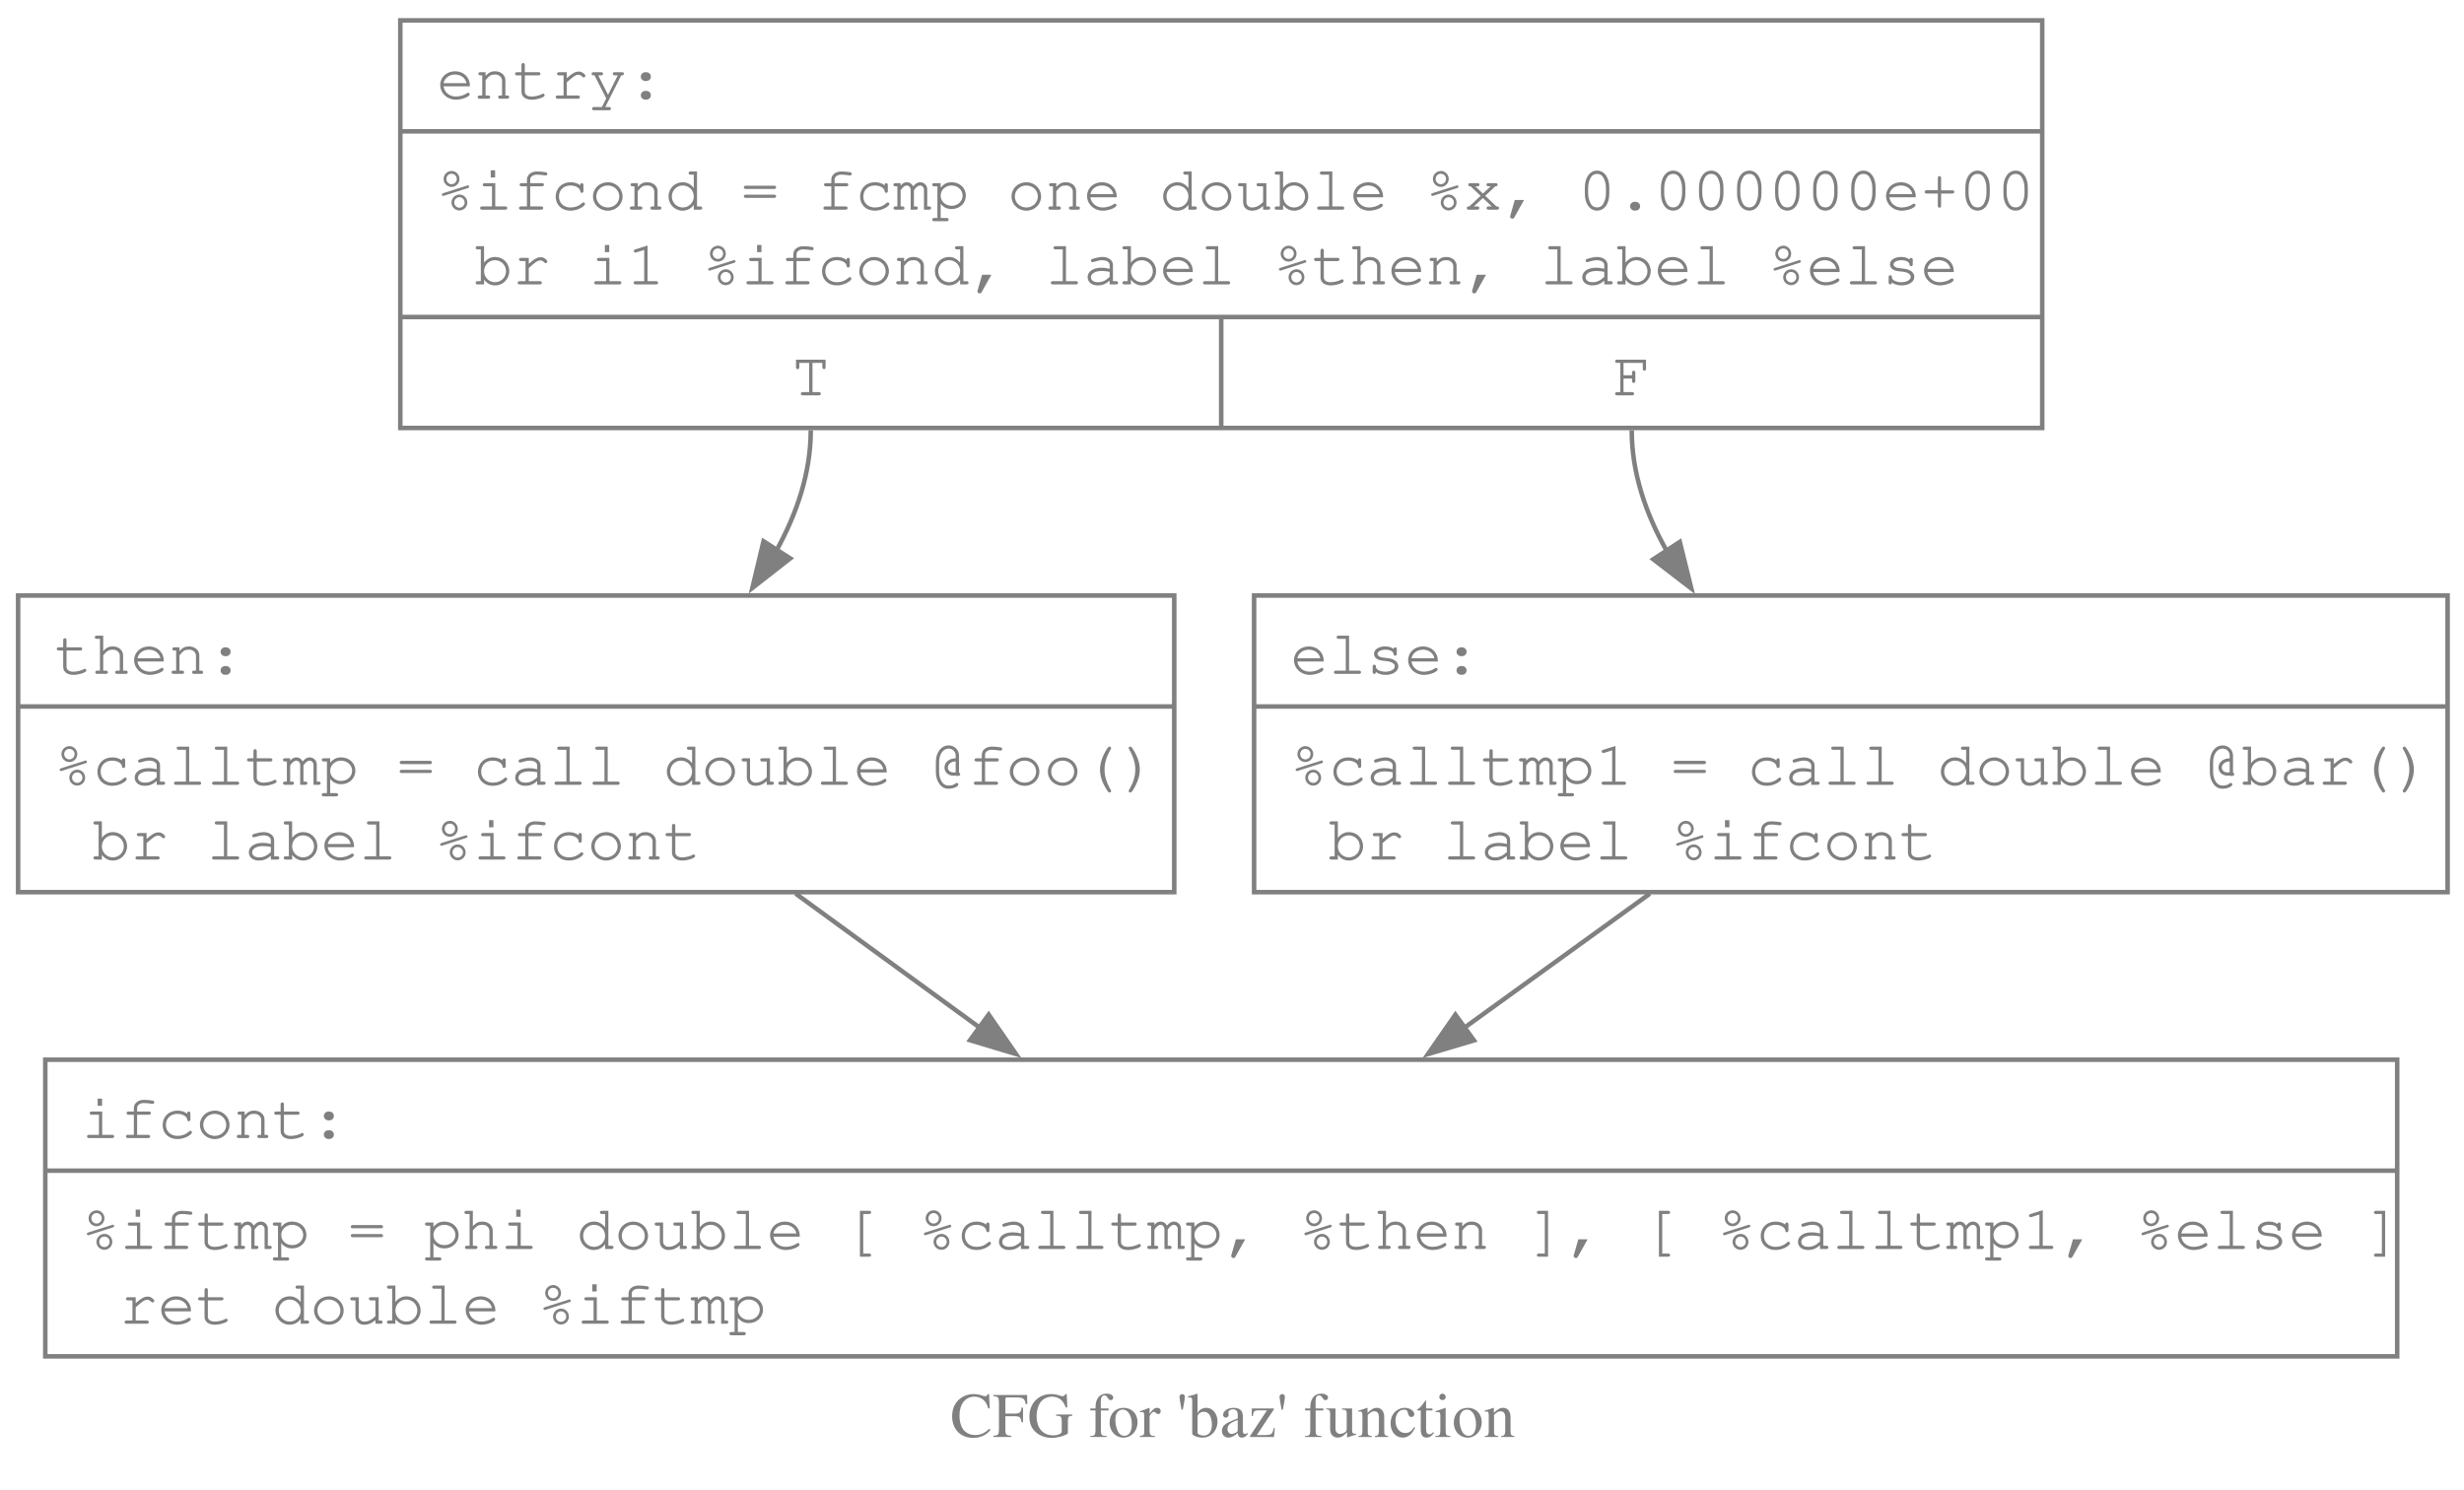
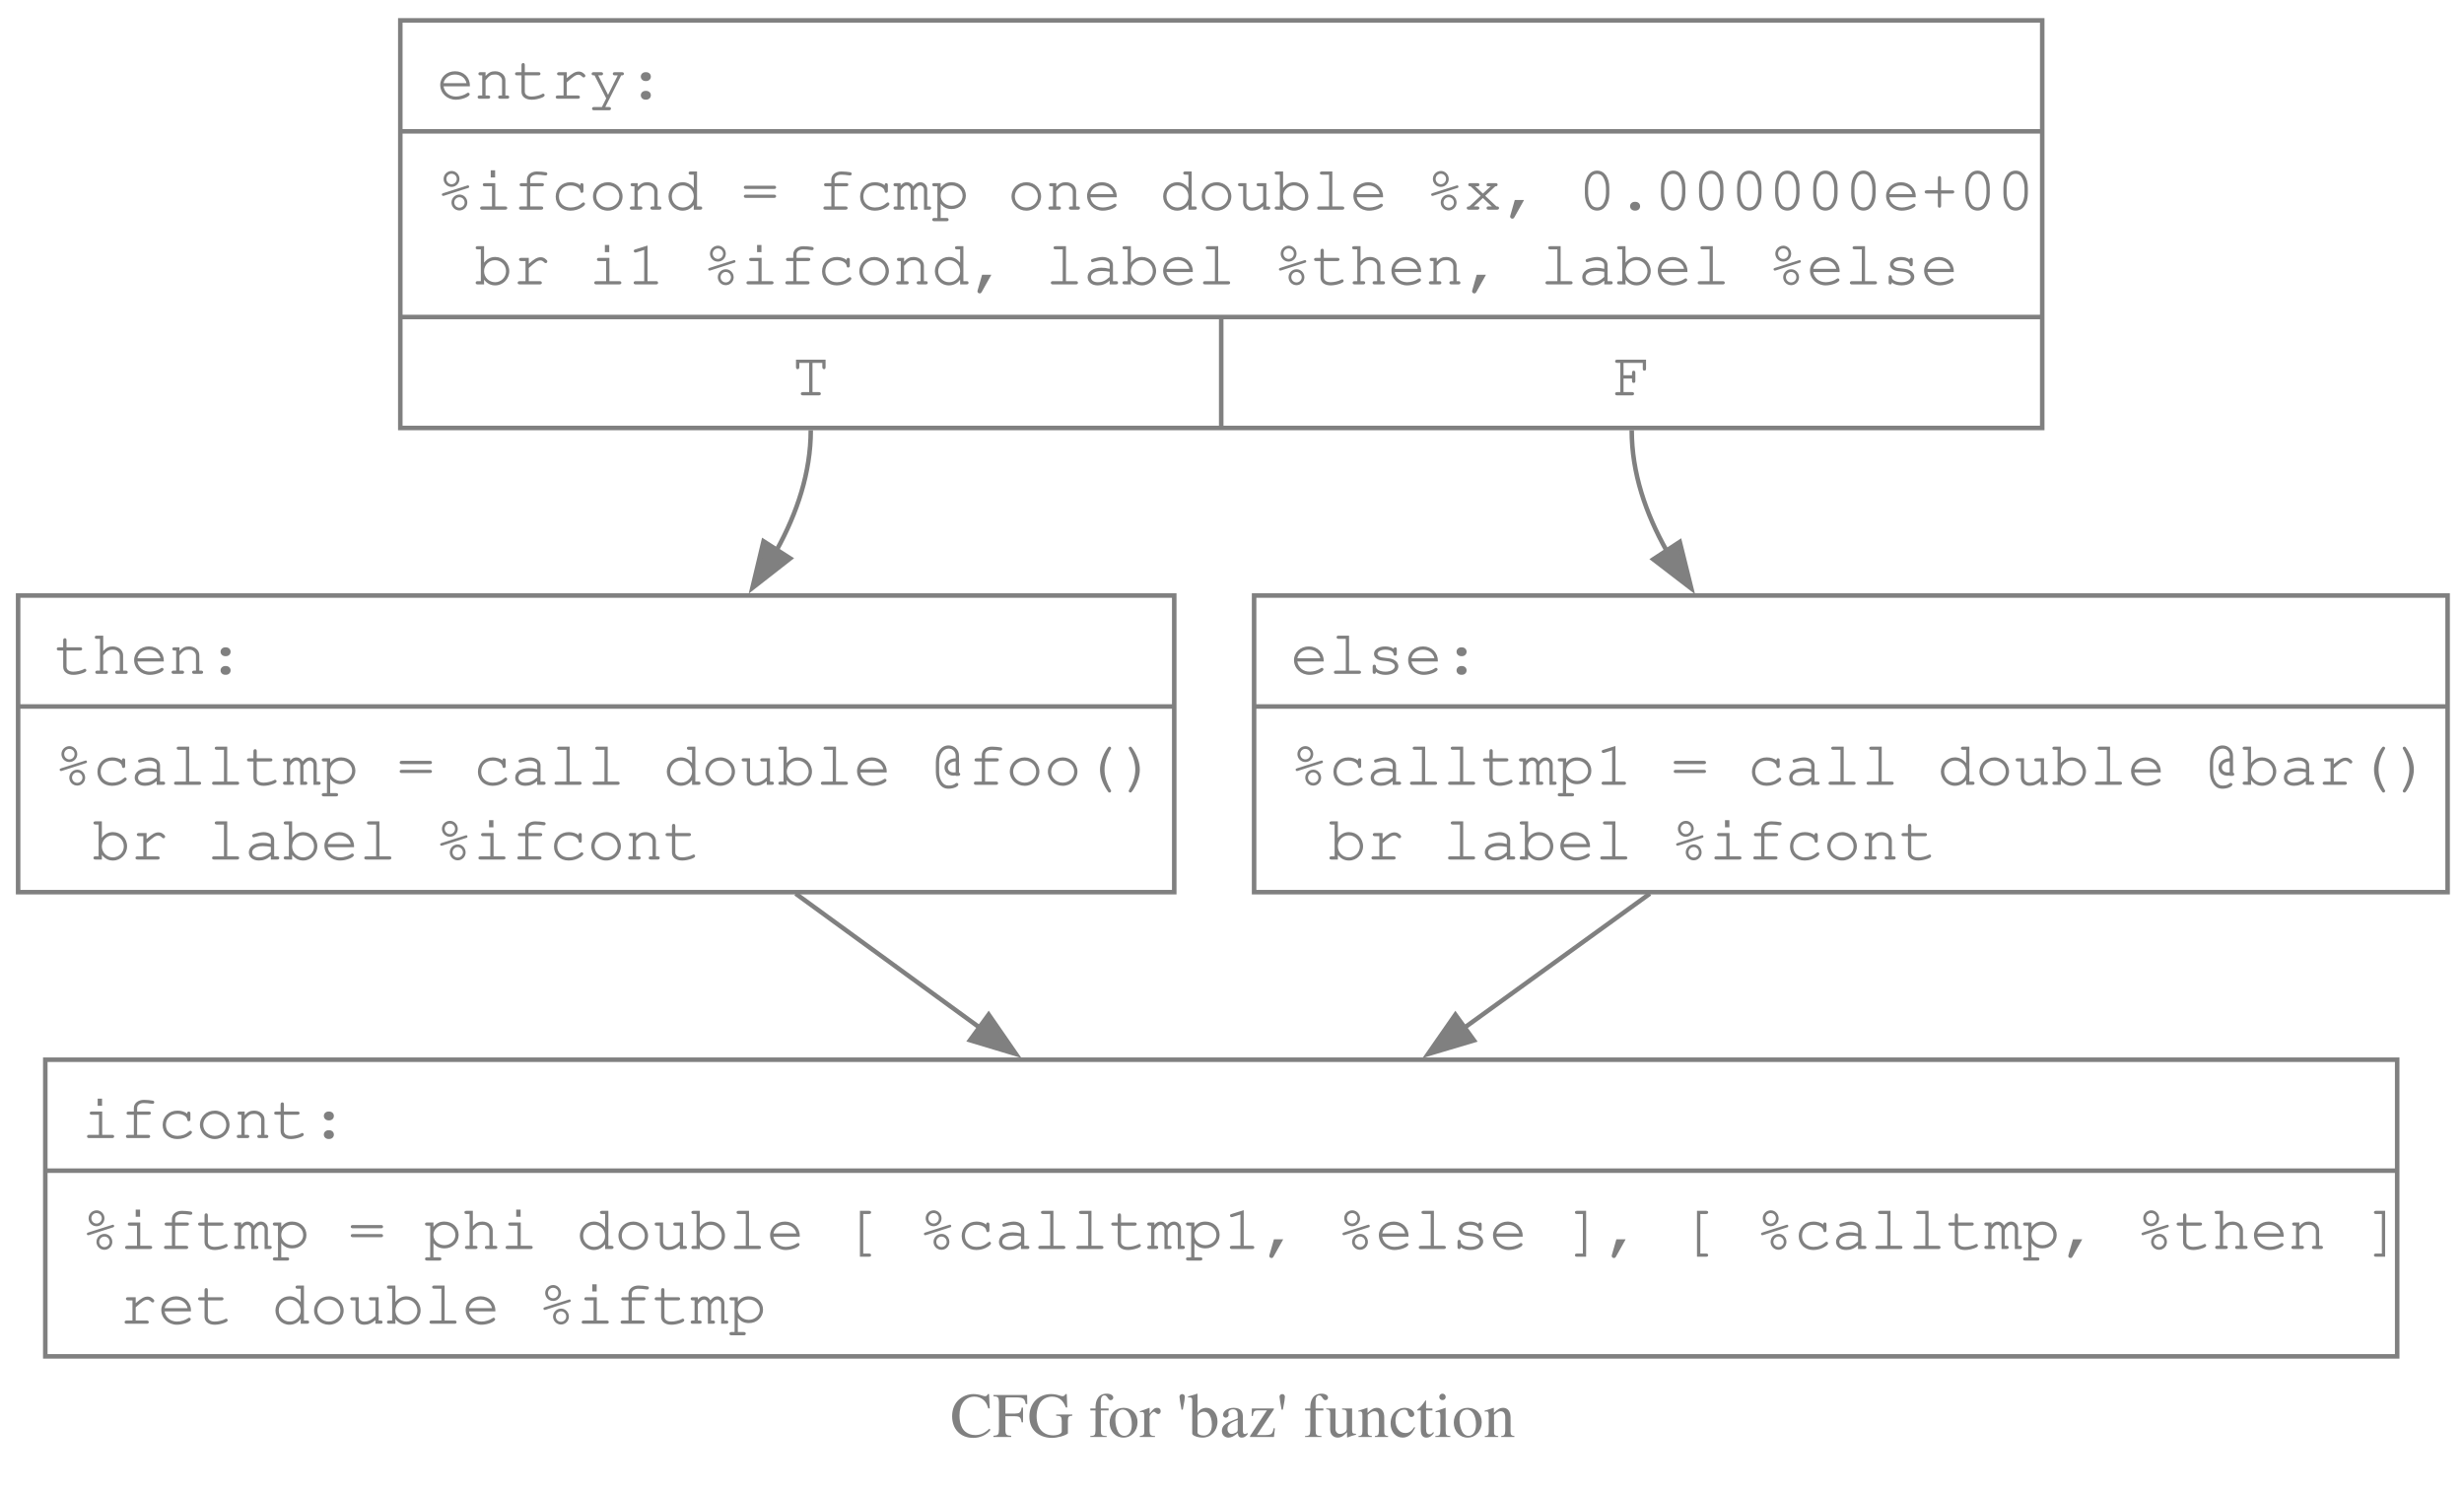
<svg xmlns="http://www.w3.org/2000/svg" width="544pt" height="329pt" viewBox="0.00 0.00 544.00 329.00">
  <g id="graph0" class="graph" transform="scale(1 1) rotate(0) translate(4 324.5)">
-     <text fill="gray" xml:space="preserve" text-anchor="middle" x="268.19" y="-7.2" font-family="Times,serif" font-size="14.00">CFG for 'baz' function</text>
+     <text xml:space="preserve" text-anchor="middle" x="268.19" y="-7.2" font-family="Times,serif" font-size="14.00" fill="gray">CFG for 'baz' function</text>
    <g id="node1" class="node">
      <polygon fill="none" stroke="gray" points="84.38,-230 84.38,-320 446.88,-320 446.88,-230 84.38,-230" />
-       <text fill="gray" xml:space="preserve" text-anchor="start" x="92.38" y="-302.7" font-family="Courier,monospace" font-size="14.00">entry:</text>
+       <text xml:space="preserve" text-anchor="start" x="92.38" y="-302.7" font-family="Courier,monospace" font-size="14.00" fill="gray">entry:</text>
      <polyline fill="none" stroke="gray" points="84.38,-295.5 446.88,-295.5" />
-       <text fill="gray" xml:space="preserve" text-anchor="start" x="92.38" y="-278.2" font-family="Courier,monospace" font-size="14.00">%ifcond = fcmp one double %x, 0.000000e+00</text>
-       <text fill="gray" xml:space="preserve" text-anchor="start" x="92.38" y="-261.7" font-family="Courier,monospace" font-size="14.00"> br i1 %ifcond, label %then, label %else</text>
+       <text xml:space="preserve" text-anchor="start" x="92.38" y="-278.2" font-family="Courier,monospace" font-size="14.00" fill="gray">%ifcond = fcmp one double %x, 0.000000e+00</text>
+       <text xml:space="preserve" text-anchor="start" x="92.38" y="-261.7" font-family="Courier,monospace" font-size="14.00" fill="gray"> br i1 %ifcond, label %then, label %else</text>
      <polyline fill="none" stroke="gray" points="84.38,-254.5 446.88,-254.5" />
-       <text fill="gray" xml:space="preserve" text-anchor="middle" x="175" y="-237.2" font-family="Courier,monospace" font-size="14.00">T</text>
+       <text xml:space="preserve" text-anchor="middle" x="175" y="-237.2" font-family="Courier,monospace" font-size="14.00" fill="gray">T</text>
      <polyline fill="none" stroke="gray" points="265.62,-230 265.62,-254.5" />
-       <text fill="gray" xml:space="preserve" text-anchor="middle" x="356.25" y="-237.2" font-family="Courier,monospace" font-size="14.00">F</text>
+       <text xml:space="preserve" text-anchor="middle" x="356.25" y="-237.2" font-family="Courier,monospace" font-size="14.00" fill="gray">F</text>
    </g>
    <g id="node2" class="node">
      <polygon fill="none" stroke="gray" points="0,-127.5 0,-193 255.25,-193 255.25,-127.5 0,-127.5" />
-       <text fill="gray" xml:space="preserve" text-anchor="start" x="8" y="-175.7" font-family="Courier,monospace" font-size="14.00">then:</text>
+       <text xml:space="preserve" text-anchor="start" x="8" y="-175.7" font-family="Courier,monospace" font-size="14.00" fill="gray">then:</text>
      <polyline fill="none" stroke="gray" points="0,-168.5 255.25,-168.5" />
-       <text fill="gray" xml:space="preserve" text-anchor="start" x="8" y="-151.2" font-family="Courier,monospace" font-size="14.00">%calltmp = call double @foo()</text>
-       <text fill="gray" xml:space="preserve" text-anchor="start" x="8" y="-134.7" font-family="Courier,monospace" font-size="14.00"> br label %ifcont</text>
+       <text xml:space="preserve" text-anchor="start" x="8" y="-151.2" font-family="Courier,monospace" font-size="14.00" fill="gray">%calltmp = call double @foo()</text>
+       <text xml:space="preserve" text-anchor="start" x="8" y="-134.7" font-family="Courier,monospace" font-size="14.00" fill="gray"> br label %ifcont</text>
    </g>
    <g id="edge1" class="edge">
      <path fill="none" stroke="gray" d="M175,-229.5C175,-220.17 171.97,-211.19 167.45,-202.99" />
      <polygon fill="gray" stroke="gray" points="170.46,-201.2 162.11,-194.68 164.57,-204.98 170.46,-201.2" />
    </g>
    <g id="node3" class="node">
      <polygon fill="none" stroke="gray" points="272.88,-127.5 272.88,-193 536.38,-193 536.38,-127.5 272.88,-127.5" />
-       <text fill="gray" xml:space="preserve" text-anchor="start" x="280.88" y="-175.7" font-family="Courier,monospace" font-size="14.00">else:</text>
+       <text xml:space="preserve" text-anchor="start" x="280.88" y="-175.7" font-family="Courier,monospace" font-size="14.00" fill="gray">else:</text>
      <polyline fill="none" stroke="gray" points="272.88,-168.5 536.38,-168.5" />
-       <text fill="gray" xml:space="preserve" text-anchor="start" x="280.88" y="-151.2" font-family="Courier,monospace" font-size="14.00">%calltmp1 = call double @bar()</text>
-       <text fill="gray" xml:space="preserve" text-anchor="start" x="280.88" y="-134.7" font-family="Courier,monospace" font-size="14.00"> br label %ifcont</text>
+       <text xml:space="preserve" text-anchor="start" x="280.88" y="-151.2" font-family="Courier,monospace" font-size="14.00" fill="gray">%calltmp1 = call double @bar()</text>
+       <text xml:space="preserve" text-anchor="start" x="280.88" y="-134.7" font-family="Courier,monospace" font-size="14.00" fill="gray"> br label %ifcont</text>
    </g>
    <g id="edge2" class="edge">
      <path fill="none" stroke="gray" d="M356.25,-229.5C356.25,-220.1 359.34,-211.1 363.96,-202.89" />
      <polygon fill="gray" stroke="gray" points="366.86,-204.84 369.41,-194.55 361.01,-201 366.86,-204.84" />
    </g>
    <g id="node4" class="node">
      <polygon fill="none" stroke="gray" points="6,-25 6,-90.5 525.25,-90.5 525.25,-25 6,-25" />
-       <text fill="gray" xml:space="preserve" text-anchor="start" x="14" y="-73.2" font-family="Courier,monospace" font-size="14.00">ifcont:</text>
+       <text xml:space="preserve" text-anchor="start" x="14" y="-73.2" font-family="Courier,monospace" font-size="14.00" fill="gray">ifcont:</text>
      <polyline fill="none" stroke="gray" points="6,-66 525.25,-66" />
-       <text fill="gray" xml:space="preserve" text-anchor="start" x="14" y="-48.7" font-family="Courier,monospace" font-size="14.00">%iftmp = phi double [ %calltmp, %then ], [ %calltmp1, %else ]</text>
-       <text fill="gray" xml:space="preserve" text-anchor="start" x="14" y="-32.2" font-family="Courier,monospace" font-size="14.00"> ret double %iftmp</text>
+       <text xml:space="preserve" text-anchor="start" x="14" y="-48.7" font-family="Courier,monospace" font-size="14.00" fill="gray">%iftmp = phi double [ %calltmp1, %else ], [ %calltmp, %then ]</text>
+       <text xml:space="preserve" text-anchor="start" x="14" y="-32.2" font-family="Courier,monospace" font-size="14.00" fill="gray"> ret double %iftmp</text>
    </g>
    <g id="edge3" class="edge">
      <path fill="none" stroke="gray" d="M171.67,-127.17C184.61,-117.75 198.92,-107.33 212.37,-97.53" />
      <polygon fill="gray" stroke="gray" points="214.28,-100.47 220.3,-91.76 210.16,-94.81 214.28,-100.47" />
    </g>
    <g id="edge4" class="edge">
      <path fill="none" stroke="gray" d="M360.26,-127.17C347.22,-117.75 332.82,-107.33 319.26,-97.53" />
      <polygon fill="gray" stroke="gray" points="321.42,-94.77 311.27,-91.75 317.32,-100.45 321.42,-94.77" />
    </g>
  </g>
</svg>
